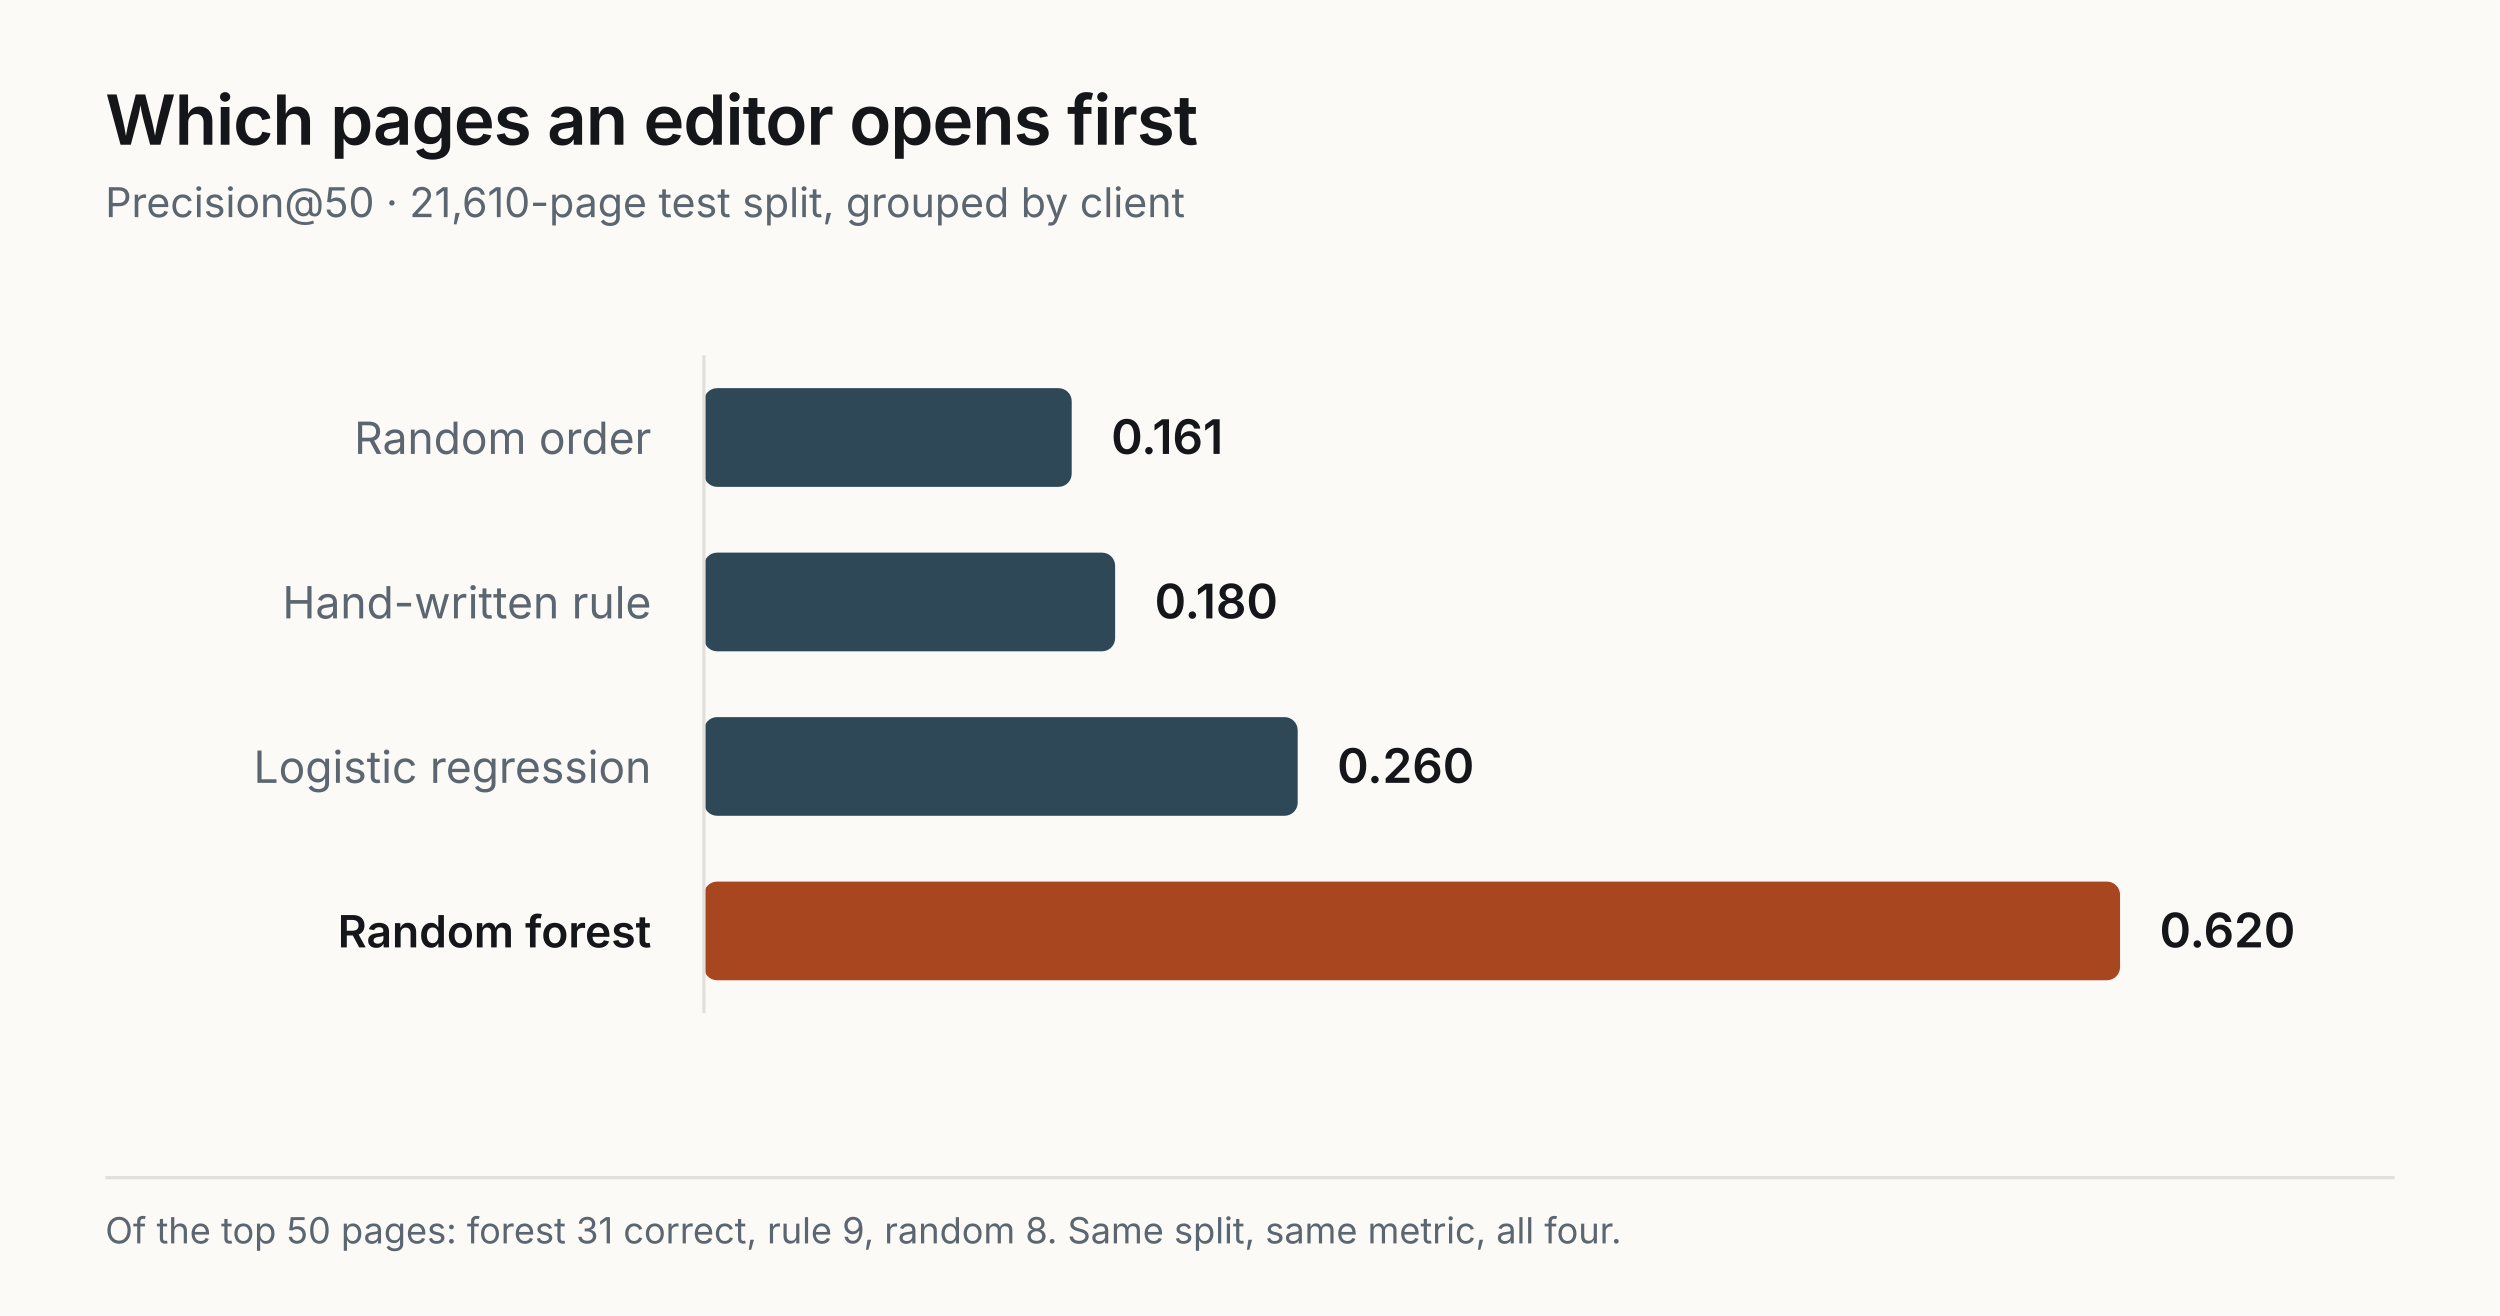
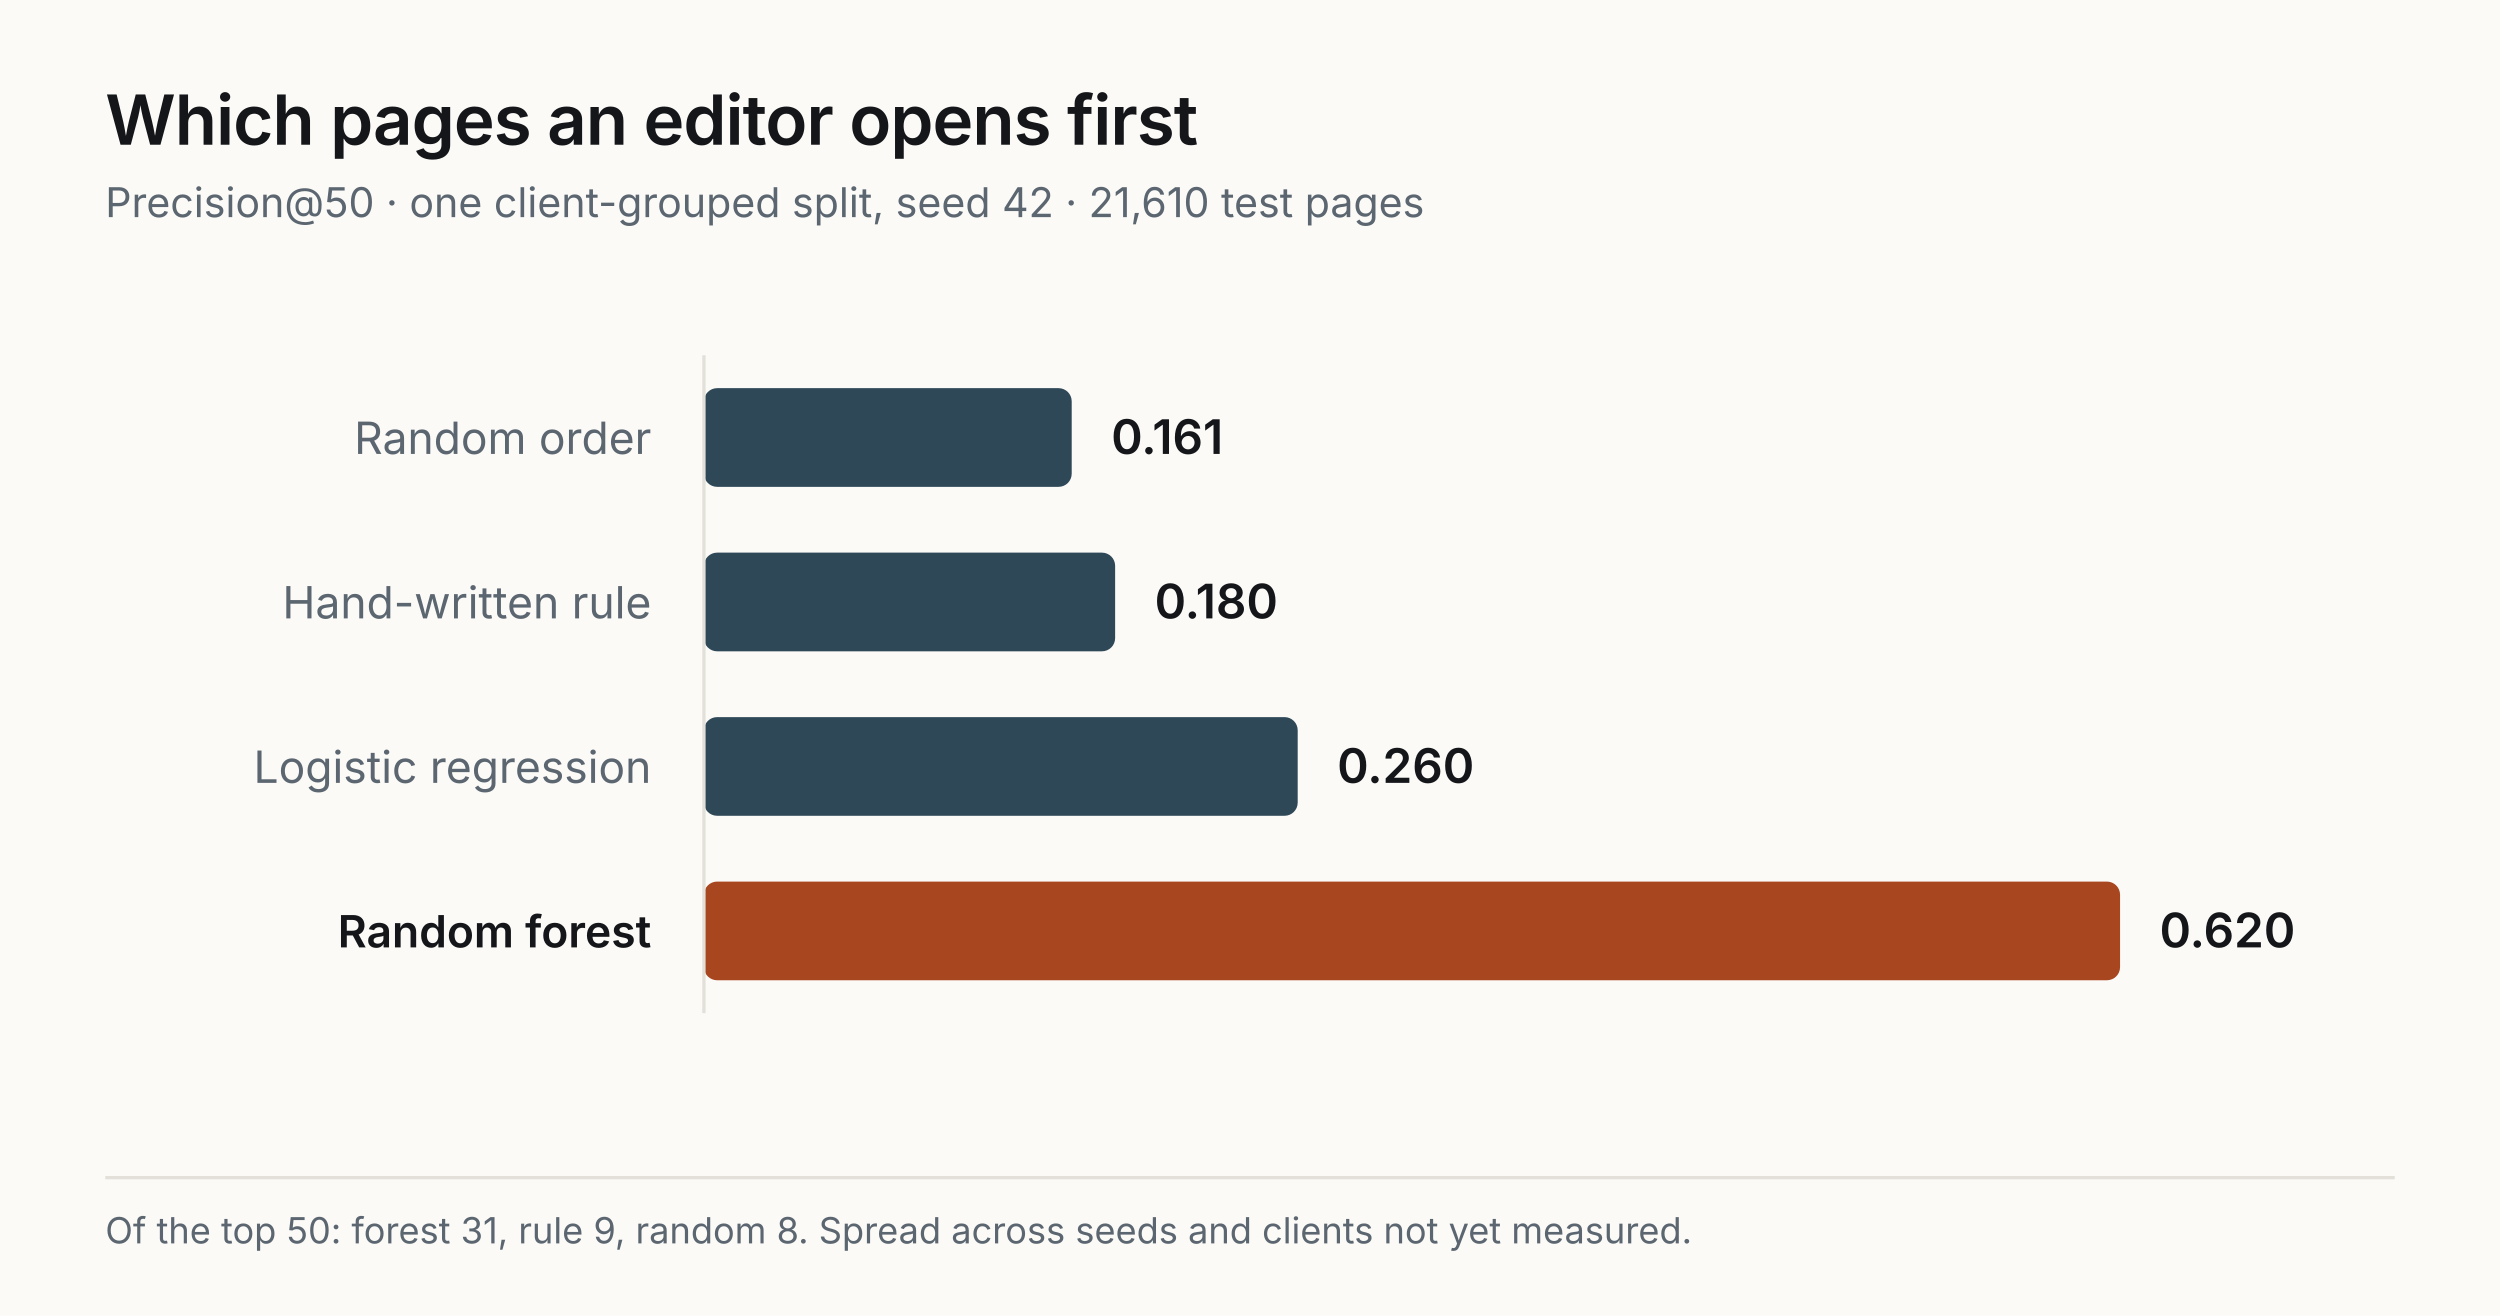
<svg xmlns="http://www.w3.org/2000/svg" viewBox="0 0 760 400" width="760" height="400" role="img" aria-label="Precision at 50 by method. Random forest 0.620, logistic regression 0.260, hand-written rule 0.180, random order 0.161.">
  <rect width="760" height="400" fill="#FBFAF7" />
  <text x="32" y="44" font-family="'Space Grotesk','Inter',system-ui,-apple-system,'Segoe UI',sans-serif" font-size="21" font-weight="600" letter-spacing="-0.3" fill="#14161A">Which pages an editor opens first</text>
-   <text x="32" y="66" font-family="'Inter',system-ui,-apple-system,'Segoe UI',sans-serif" font-size="12.5" fill="#5B6670">Precision@50 · 21,610-page test split, grouped by client</text>
+   <text x="32" y="66" font-family="'Inter',system-ui,-apple-system,'Segoe UI',sans-serif" font-size="12.5" fill="#5B6670">Precision@50 · one client-grouped split, seed 42 · 21,610 test pages</text>
  <text x="198" y="138.0" text-anchor="end" font-family="'Inter',system-ui,-apple-system,'Segoe UI',sans-serif" font-size="13.5" font-weight="400" fill="#5B6670">Random order</text>
  <rect x="214" y="118" width="111.8" height="30" rx="4" fill="#2F4858" />
  <text x="337.8" y="138.0" font-family="'Space Grotesk','Inter',system-ui,-apple-system,'Segoe UI',sans-serif" font-size="14.5" font-weight="600" fill="#14161A">0.161</text>
  <text x="198" y="188.0" text-anchor="end" font-family="'Inter',system-ui,-apple-system,'Segoe UI',sans-serif" font-size="13.5" font-weight="400" fill="#5B6670">Hand-written rule</text>
  <rect x="214" y="168" width="125.0" height="30" rx="4" fill="#2F4858" />
  <text x="351.0" y="188.0" font-family="'Space Grotesk','Inter',system-ui,-apple-system,'Segoe UI',sans-serif" font-size="14.5" font-weight="600" fill="#14161A">0.180</text>
  <text x="198" y="238.0" text-anchor="end" font-family="'Inter',system-ui,-apple-system,'Segoe UI',sans-serif" font-size="13.5" font-weight="400" fill="#5B6670">Logistic regression</text>
  <rect x="214" y="218" width="180.5" height="30" rx="4" fill="#2F4858" />
  <text x="406.5" y="238.0" font-family="'Space Grotesk','Inter',system-ui,-apple-system,'Segoe UI',sans-serif" font-size="14.5" font-weight="600" fill="#14161A">0.260</text>
  <text x="198" y="288.0" text-anchor="end" font-family="'Inter',system-ui,-apple-system,'Segoe UI',sans-serif" font-size="13.5" font-weight="600" fill="#14161A">Random forest</text>
  <rect x="214" y="268" width="430.5" height="30" rx="4" fill="#A8461F" />
  <text x="656.5" y="288.0" font-family="'Space Grotesk','Inter',system-ui,-apple-system,'Segoe UI',sans-serif" font-size="14.5" font-weight="600" fill="#14161A">0.620</text>
  <line x1="214" y1="108" x2="214" y2="308" stroke="#E3E0D9" stroke-width="1" />
  <line x1="32" y1="358" x2="728" y2="358" stroke="#E3E0D9" stroke-width="1" />
-   <text x="32" y="378" font-family="'Inter',system-ui,-apple-system,'Segoe UI',sans-serif" font-size="11" fill="#5B6670">Of the top 50 pages: forest 31 correct, rule 9, random 8. Same split, same metric, all four.</text>
+   <text x="32" y="378" font-family="'Inter',system-ui,-apple-system,'Segoe UI',sans-serif" font-size="11" fill="#5B6670">Of the top 50: forest 31, rule 9, random 8. Spread across seeds and clients not yet measured.</text>
</svg>
